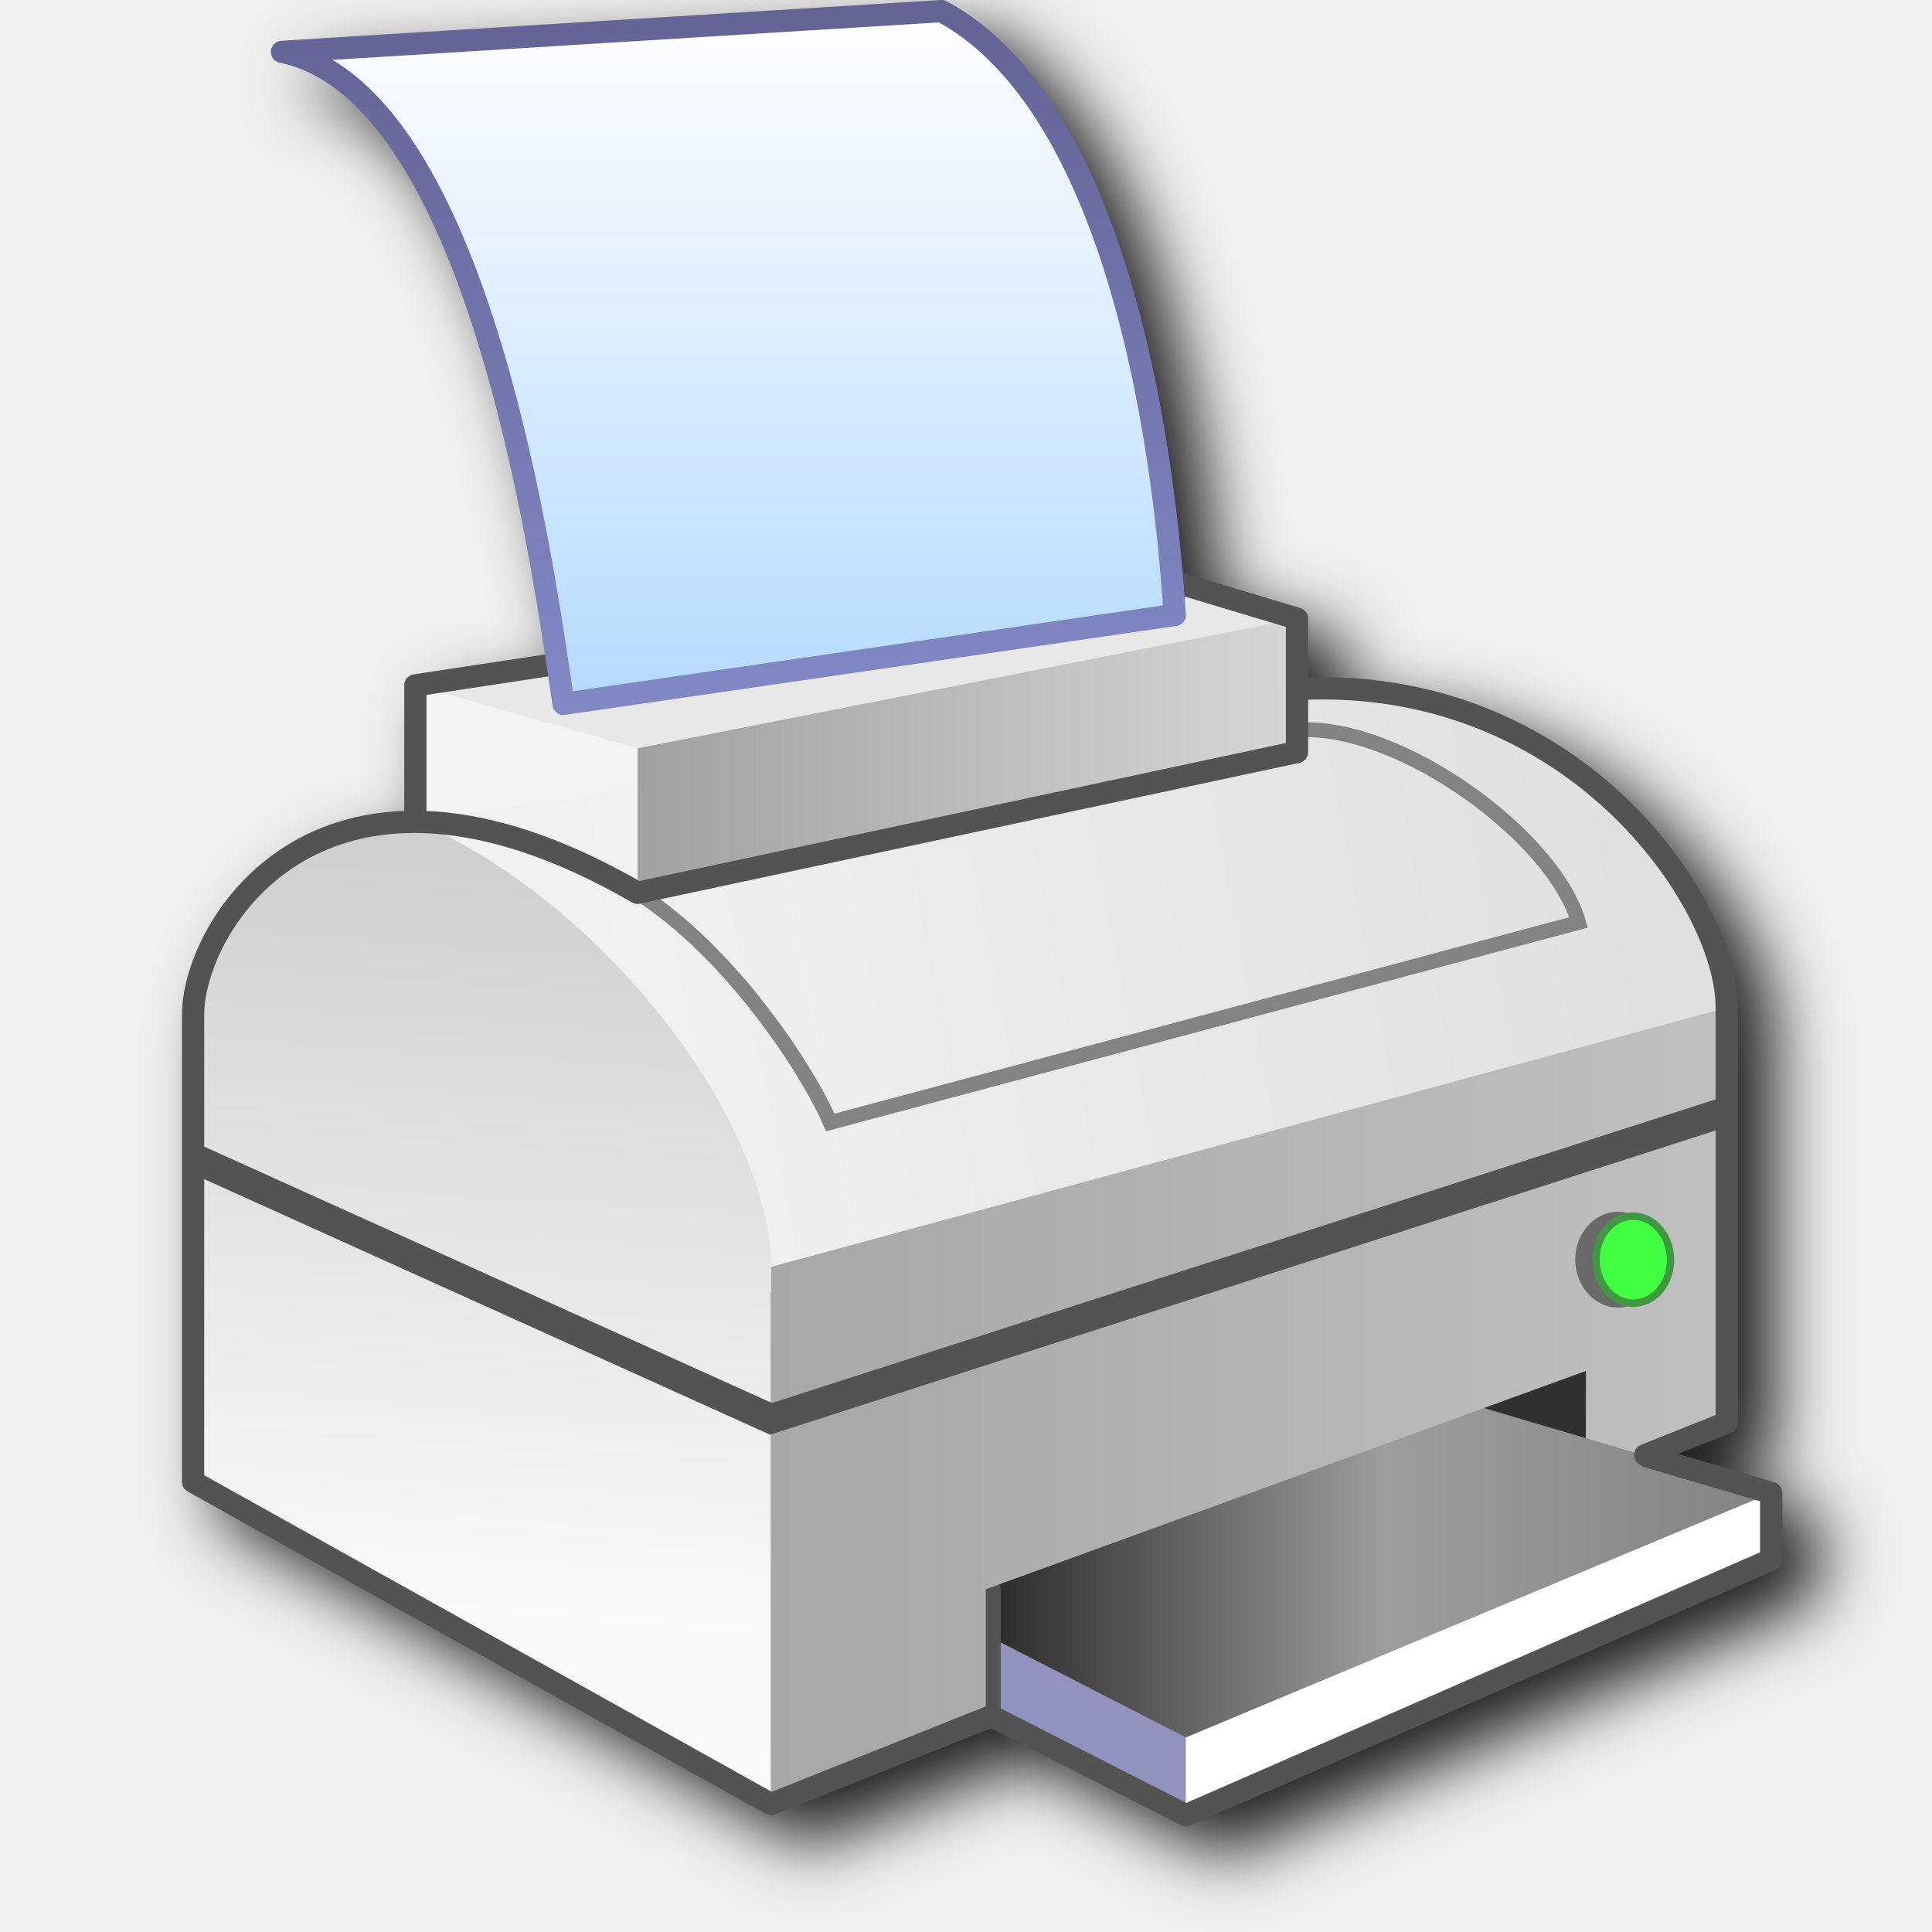
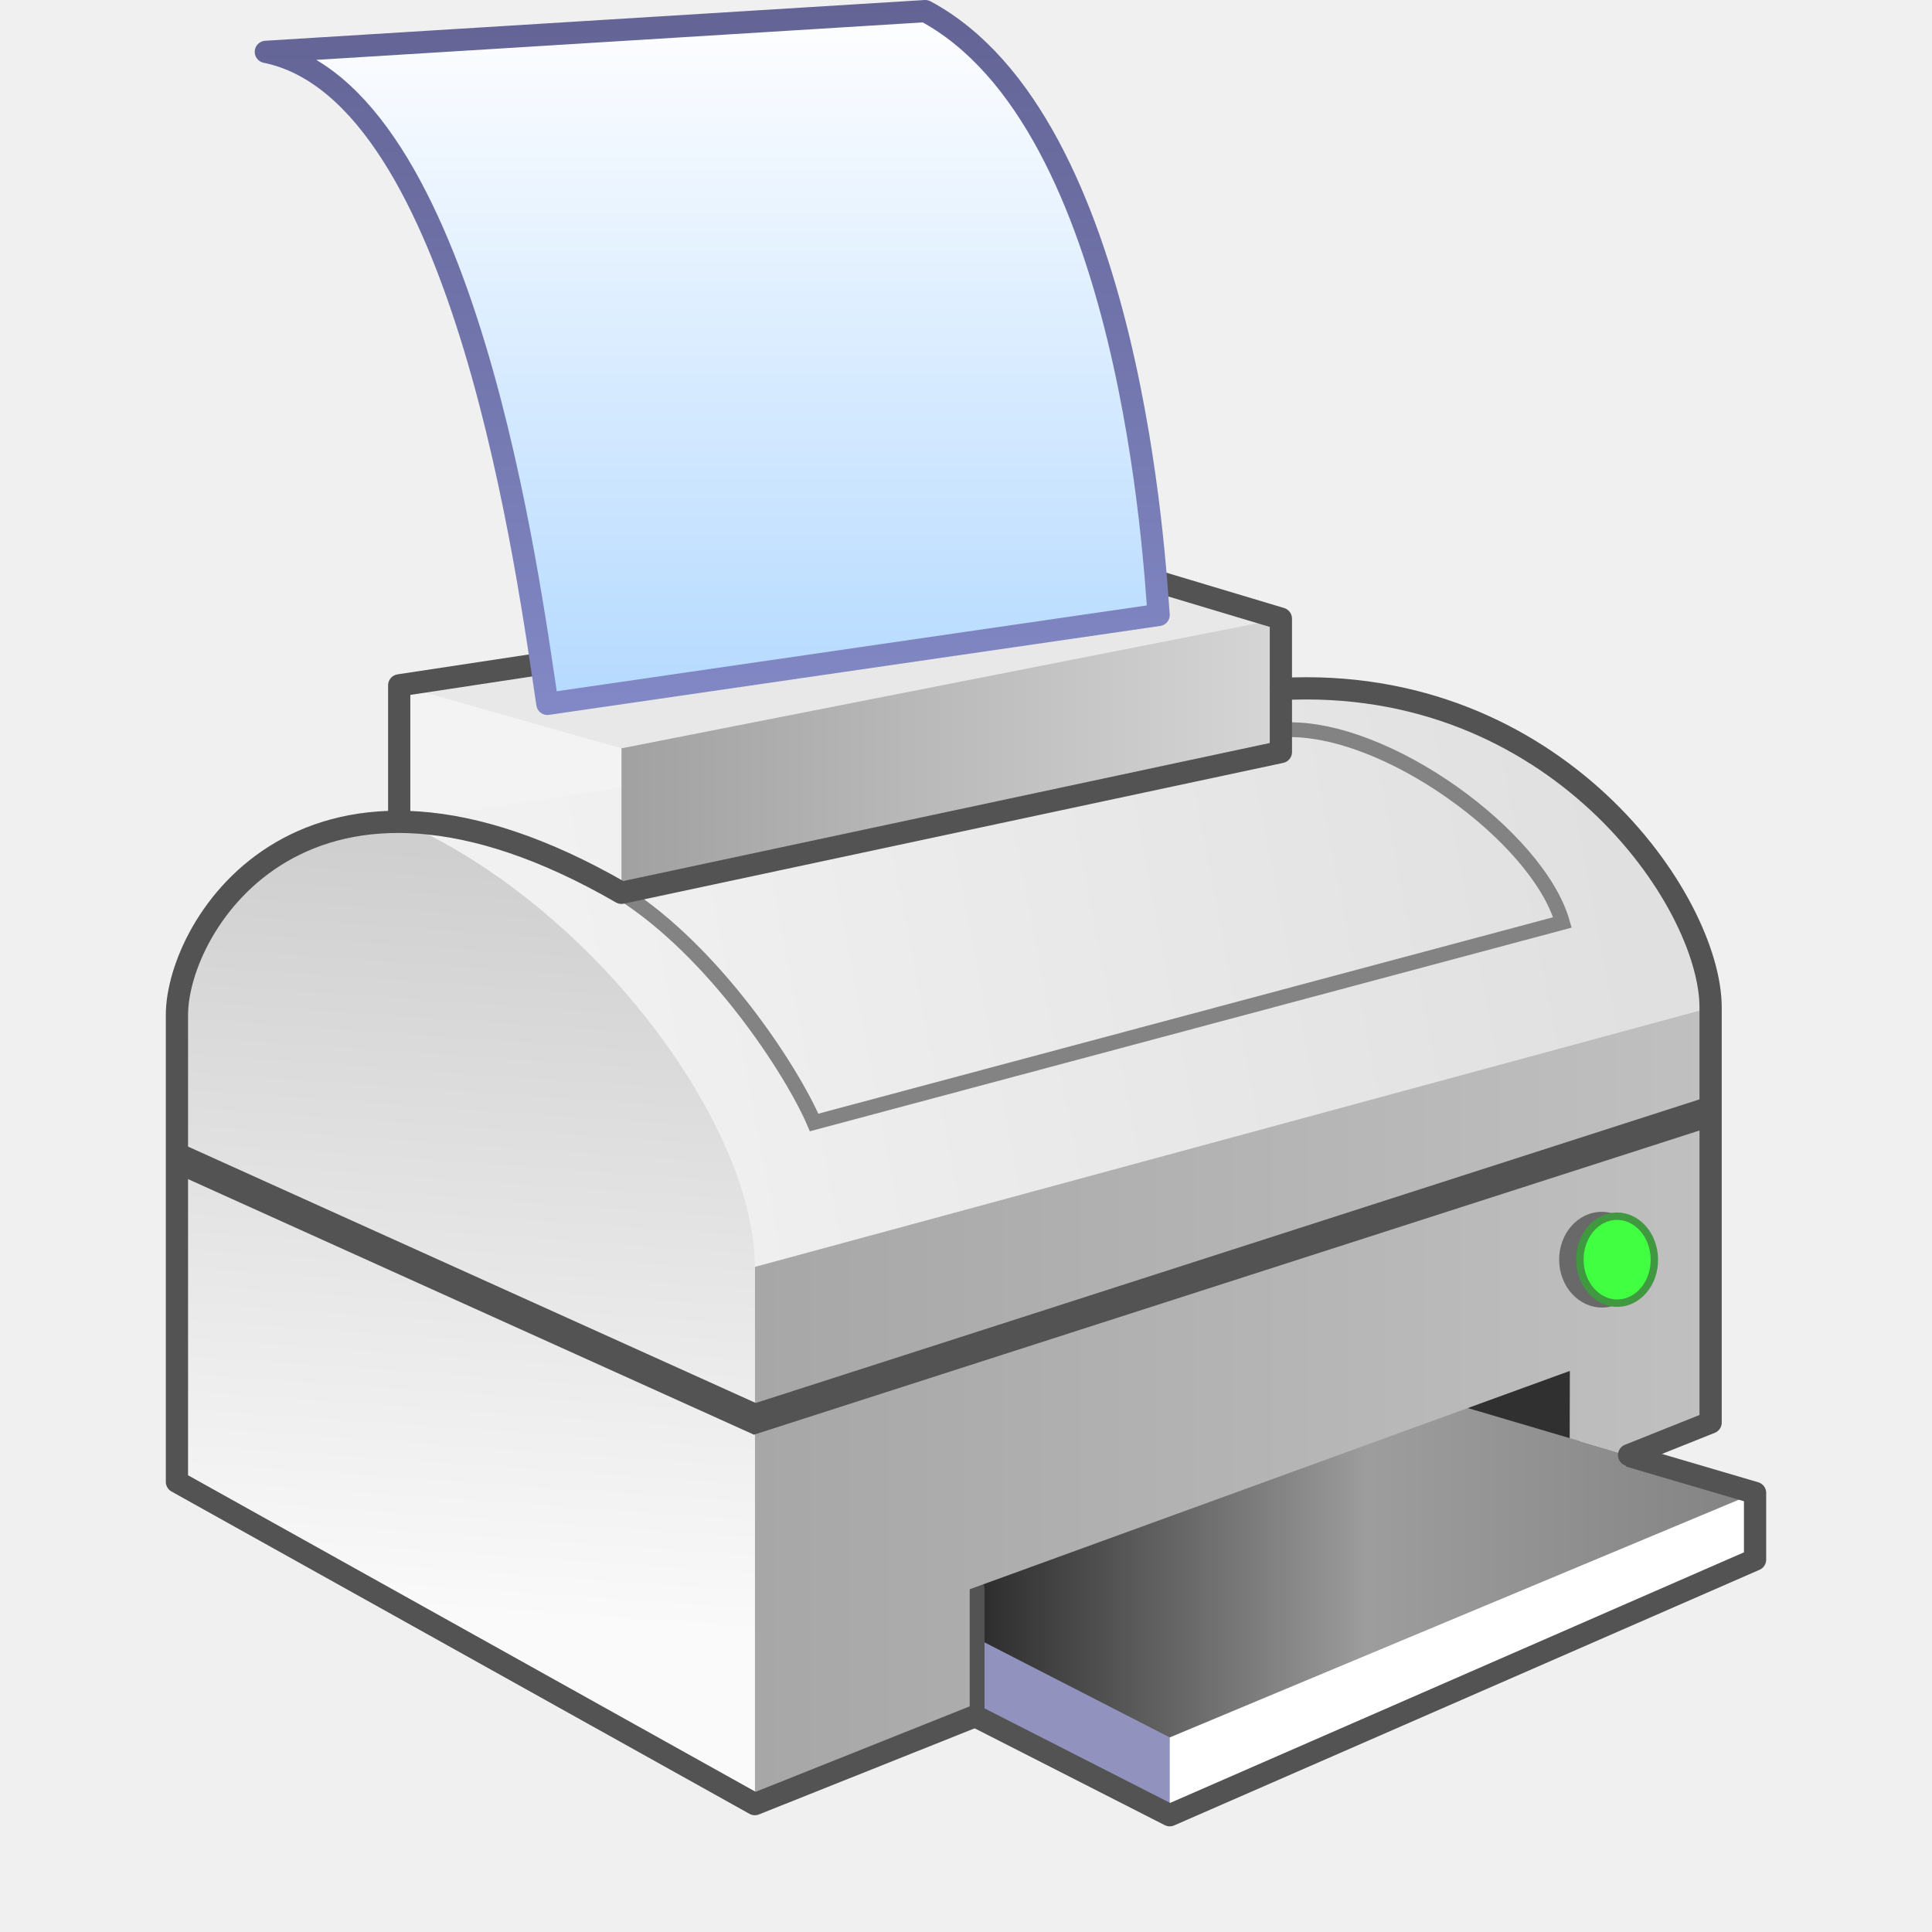
<svg xmlns="http://www.w3.org/2000/svg" xmlns:xlink="http://www.w3.org/1999/xlink" width="256" height="256" viewBox="0 0 256 256" version="1.1" id="svg8">
  <defs id="defs2">
    <linearGradient id="linearGradient1009">
      <stop style="stop-color:#f1f1f1;stop-opacity:1" offset="0" id="stop1005" />
      <stop style="stop-color:#e0e0e0;stop-opacity:1" offset="1" id="stop1007" />
    </linearGradient>
    <linearGradient id="linearGradient1029">
      <stop id="stop1025" offset="0" style="stop-color:#636394;stop-opacity:1" />
      <stop id="stop1027" offset="1" style="stop-color:#8188c5;stop-opacity:1" />
    </linearGradient>
    <linearGradient id="linearGradient1535">
      <stop style="stop-color:#fefeff;stop-opacity:1" offset="0" id="stop1531" />
      <stop style="stop-color:#b5daff;stop-opacity:1" offset="1" id="stop1533" />
    </linearGradient>
    <linearGradient id="linearGradient1523">
      <stop style="stop-color:#a1a1a1;stop-opacity:1" offset="0" id="stop1519" />
      <stop style="stop-color:#d6d6d6;stop-opacity:1" offset="1" id="stop1521" />
    </linearGradient>
    <linearGradient id="linearGradient1509">
      <stop style="stop-color:#cfcfcf;stop-opacity:1" offset="0" id="stop1505" />
      <stop style="stop-color:#fafafa;stop-opacity:1" offset="1" id="stop1507" />
    </linearGradient>
    <linearGradient id="linearGradient1499">
      <stop style="stop-color:#a7a7a7;stop-opacity:1" offset="0" id="stop1495" />
      <stop style="stop-color:#c0c0c0;stop-opacity:1" offset="1" id="stop1497" />
    </linearGradient>
    <linearGradient id="linearGradient1483">
      <stop style="stop-color:#2d2d2d;stop-opacity:1" offset="0" id="stop1479" />
      <stop id="stop1487" offset="0.5" style="stop-color:#9d9d9d;stop-opacity:1" />
      <stop style="stop-color:#838383;stop-opacity:1" offset="1" id="stop1481" />
    </linearGradient>
    <linearGradient xlink:href="#linearGradient1483" id="linearGradient1485" x1="11.168" y1="96.738" x2="115.568" y2="96.738" gradientUnits="userSpaceOnUse" gradientTransform="translate(-130,115)" />
    <linearGradient xlink:href="#linearGradient1499" id="linearGradient1501" x1="-373.932" y1="74.75" x2="-244.932" y2="74.75" gradientUnits="userSpaceOnUse" gradientTransform="translate(224.5,115)" />
    <linearGradient xlink:href="#linearGradient1509" id="linearGradient1511" x1="-342.549" y1="0.15" x2="-349.725" y2="102.662" gradientUnits="userSpaceOnUse" gradientTransform="translate(156.3862,114.9937)" />
    <linearGradient xlink:href="#linearGradient1523" id="linearGradient1525" x1="-384.432" y1="-36.282" x2="-295.432" y2="-36.282" gradientUnits="userSpaceOnUse" gradientTransform="translate(217,137.4355)" />
    <linearGradient gradientTransform="translate(0,115)" xlink:href="#linearGradient1535" id="linearGradient1537" x1="-162.432" y1="-113" x2="-162.432" y2="-21" gradientUnits="userSpaceOnUse" />
    <linearGradient gradientTransform="translate(0,115)" gradientUnits="userSpaceOnUse" y2="-20" x2="-175.932" y1="-115" x1="-175.932" id="linearGradient1031" xlink:href="#linearGradient1029" />
    <linearGradient xlink:href="#linearGradient1009" id="linearGradient1011" x1="-173.82" y1="134.131" x2="-34.833" y2="107.596" gradientUnits="userSpaceOnUse" />
-     <filter height="1.09" y="-0.045" width="1.103" x="-0.051" id="filter1116" style="color-interpolation-filters:sRGB">
-       <feGaussianBlur id="feGaussianBlur1118" stdDeviation="4.541" />
-     </filter>
  </defs>
  <g id="layer1" transform="translate(-12.56771)">
-     <path d="m 142.32,4 a 1.473,1.473 0 0 0 -0.106,0.002 L 54.84,9.402 a 1.473,1.473 0 0 0 -0.203,2.913 c 6.077,1.238 11.292,5.951 15.721,12.852 4.429,6.902 8.005,15.905 10.834,25.276 4.485,14.852 7.064,30.33 8.573,40.276 l -17.386,2.635 a 1.473,1.473 0 0 0 -1.252,1.457 v 16.697 c -5.856,0.201 -10.822,1.734 -14.884,4.103 -10.023,5.848 -14.569,16.181 -14.569,22.886 v 61.848 a 1.474,1.474 0 0 0 0.756,1.289 l 76.576,42.705 a 1.474,1.474 0 0 0 1.264,0.081 l 28.581,-11.411 25.182,12.829 a 1.474,1.474 0 0 0 1.258,0.037 l 77.558,-33.869 a 1.474,1.474 0 0 0 0.884,-1.35 v -8.836 a 1.474,1.474 0 0 0 -1.057,-1.414 l -12.754,-3.752 6.993,-2.792 a 1.474,1.474 0 0 0 0.928,-1.37 v -54.977 c 0,-7.829 -5.377,-19.01 -15.32,-28.261 -8.7,-8.095 -21.005,-14.602 -36.393,-15.43 -1.702,-0.092 -3.453,-0.091 -5.23,-0.039 V 85.976 A 1.473,1.473 0 0 0 189.852,84.566 L 174.272,79.891 C 173.688,73.041 172.387,61.054 169.324,48.445 165.051,30.859 157.453,11.916 143.001,4.174 a 1.473,1.473 0 0 0 -0.681,-0.174 z" style="color:#000000;font-style:normal;font-variant:normal;font-weight:normal;font-stretch:normal;font-size:medium;line-height:normal;font-family:sans-serif;font-variant-ligatures:normal;font-variant-position:normal;font-variant-caps:normal;font-variant-numeric:normal;font-variant-alternates:normal;font-variant-east-asian:normal;font-feature-settings:normal;font-variation-settings:normal;text-indent:0;text-align:start;text-decoration:none;text-decoration-line:none;text-decoration-style:solid;text-decoration-color:#000000;letter-spacing:normal;word-spacing:normal;text-transform:none;writing-mode:lr-tb;direction:ltr;text-orientation:mixed;dominant-baseline:auto;baseline-shift:baseline;text-anchor:start;white-space:normal;shape-padding:0;shape-margin:0;inline-size:0;clip-rule:nonzero;display:inline;overflow:visible;visibility:visible;isolation:auto;mix-blend-mode:normal;color-interpolation:sRGB;color-interpolation-filters:linearRGB;solid-color:#000000;solid-opacity:1;vector-effect:none;fill:#212121;fill-opacity:1;fill-rule:nonzero;stroke:none;stroke-width:2.945;stroke-linecap:round;stroke-linejoin:round;stroke-miterlimit:4;stroke-dasharray:none;stroke-dashoffset:0;stroke-opacity:1;filter:url(#filter1116);color-rendering:auto;image-rendering:auto;shape-rendering:auto;text-rendering:auto;enable-background:accumulate;stop-color:#000000" id="path1103" />
-     <g transform="matrix(0.9817388,0,0,0.9817388,261.4294,-5.2098029e-6)" id="g1092">
+     <g transform="matrix(0.9817388,0,0,0.9817388,259.2916,-5.2098029e-6)" id="g1092">
      <path id="path1527" d="M -197.432,92.5 V 111 l 7.602,0.811 7.221,1.704 7.64,3.053 8.181,4.212 V 100.062 l -29.065,-7.838 z" style="fill:#f3f3f3;fill-opacity:1;stroke:none;stroke-width:1px;stroke-linecap:butt;stroke-linejoin:miter;stroke-opacity:1" />
      <path id="path1491" d="M -93.932,233.5 V 245 l 1,-0.5 78.5,-34 v -9 l -3,-0.5 z" style="fill:#ffffff;fill-opacity:1;stroke:none;stroke-width:1px;stroke-linecap:butt;stroke-linejoin:miter;stroke-opacity:1" />
      <path id="path1489" d="M -93.432,245 V 233.499 L -122.016,217.574 -122.432,230.5 Z" style="fill:#9292bf;fill-opacity:1;stroke:none;stroke-width:1px;stroke-linecap:butt;stroke-linejoin:miter;stroke-opacity:1" />
      <path style="fill:#303030;fill-opacity:1;stroke:none;stroke-width:1px;stroke-linecap:butt;stroke-linejoin:miter;stroke-opacity:1" d="m -38.064,195.119 -17.023,-5.072 17.925,-7.165 z" id="path1023" />
      <path id="path1477" d="m -93.432,234.5 79,-33 -44,-13 -73,26.5 z" style="fill:url(#linearGradient1485);fill-opacity:1;stroke:none;stroke-width:1px;stroke-linecap:butt;stroke-linejoin:miter;stroke-opacity:1" />
      <path id="path1513" d="m -214.594,115.856 61.5,59.5 133,-33 -0.5,-8.5 -1.5,-6.5 -4.5,-8.5 -7.5,-9 -6.5,-6 -6,-3.5 -7.5,-3.5 -10,-3 -7.5,-1 h -7 l -119,18 -5,0.5 -7.5,2 z" style="fill:url(#linearGradient1011);fill-opacity:1;stroke:none;stroke-width:1px;stroke-linecap:butt;stroke-linejoin:miter;stroke-opacity:1" />
      <path id="path1517" d="M -167.432,120.5 V 99.435 L -83.912,81.806 -78.432,83.5 v 18 z" style="fill:url(#linearGradient1525);fill-opacity:1;stroke:none;stroke-width:1px;stroke-linecap:butt;stroke-linejoin:miter;stroke-opacity:1" />
      <path id="path1515" d="m -197.432,92.5 30,8.5 89,-17.5 -20,-6 z" style="fill:#e8e8e8;fill-opacity:1;stroke:none;stroke-width:1px;stroke-linecap:butt;stroke-linejoin:miter;stroke-opacity:1" />
      <path style="fill:none;stroke:#535353;stroke-width:3;stroke-linecap:round;stroke-linejoin:miter;stroke-miterlimit:4;stroke-dasharray:none;stroke-opacity:1" d="m -119.932,231.5 v -17" id="path1071" />
      <path id="path1493" d="M -149.432,243.5 V 170.994 L -20.432,136 v 56 l -11,4.5 -8.021,-2.377 0.021,-9.091 L -120.432,214.5 V 232 Z" style="fill:url(#linearGradient1501);fill-opacity:1;stroke:none;stroke-width:1px;stroke-linecap:butt;stroke-linejoin:miter;stroke-opacity:1" />
      <path id="path1503" d="m -149.432,243.494 v -72.5 c 0,-18.891 -21.353,-48.302 -47.5,-60 -9.533,-1.06 -30.5,7.586 -30.5,27 v 62 z" style="fill:url(#linearGradient1511);fill-opacity:1;stroke:none;stroke-width:1px;stroke-linecap:butt;stroke-linejoin:miter;stroke-opacity:1" />
      <path id="path1469" d="m -167.432,120.5 c 12.583,7.973 23,24 26,31 l 101,-27 c -3.292,-11.544 -23.79,-26.546 -37.5,-26" style="fill:none;stroke:#838383;stroke-width:2;stroke-linecap:butt;stroke-linejoin:miter;stroke-miterlimit:4;stroke-dasharray:none;stroke-opacity:1" />
      <path id="path1461" d="m -119.836,231.684 -29.596,11.816 -78,-43.5 v -63 c 0,-12.22 17.586,-40.988 60,-16.5 l 89,-19 V 93 c 37,-2 58,28.5 58,43 v 56 l -11.003,4.393" style="fill:none;stroke:#535353;stroke-width:3.002;stroke-linecap:round;stroke-linejoin:round;stroke-miterlimit:4;stroke-dasharray:none;stroke-opacity:1" />
      <path id="path1463" d="m -20.432,150 -129,41.5 -77.5,-35" style="fill:none;stroke:#535353;stroke-width:4;stroke-linecap:butt;stroke-linejoin:miter;stroke-miterlimit:4;stroke-dasharray:none;stroke-opacity:1" />
      <path id="path1465" d="m -119.932,231.5 26.5,13.5 79,-34.5 v -9 l -17,-5" style="fill:none;stroke:#535353;stroke-width:3.002;stroke-linecap:butt;stroke-linejoin:round;stroke-miterlimit:4;stroke-dasharray:none;stroke-opacity:1" />
      <path id="path1467" d="M -197.432,111 V 92.5 l 99,-15 20,6 V 93" style="fill:none;stroke:#535353;stroke-width:3;stroke-linecap:butt;stroke-linejoin:round;stroke-miterlimit:4;stroke-dasharray:none;stroke-opacity:1" />
      <ellipse transform="rotate(-0.6460294)" rx="5.761" ry="6.457" cy="169.613" cx="-37.031" id="path1471" style="fill:#686968;fill-opacity:1;fill-rule:evenodd;stroke:none;stroke-width:1;stroke-linecap:round;stroke-linejoin:round;stroke-miterlimit:4;stroke-dasharray:none;stroke-opacity:1" />
      <ellipse transform="rotate(-0.6720711)" rx="5.027" ry="5.87" cy="169.62" cx="-35.041" id="path1475" style="fill:#41ff41;fill-opacity:1;fill-rule:evenodd;stroke:#409840;stroke-width:1;stroke-linecap:round;stroke-linejoin:round;stroke-miterlimit:4;stroke-dasharray:none;stroke-opacity:1" />
      <path id="path1529" d="m -177.432,95 82.5,-12 c -0.5,-6 -3.5,-66.5 -31.5,-81.5 l -89,5.5 c 27,5.5 35.5,71.5 38,88 z" style="fill:url(#linearGradient1537);fill-opacity:1;stroke:url(#linearGradient1031);stroke-width:3;stroke-linecap:round;stroke-linejoin:round;stroke-miterlimit:4;stroke-dasharray:none;stroke-opacity:1" />
    </g>
    <g style="opacity:1" transform="translate(12.56771)" id="g1180" />
  </g>
</svg>
